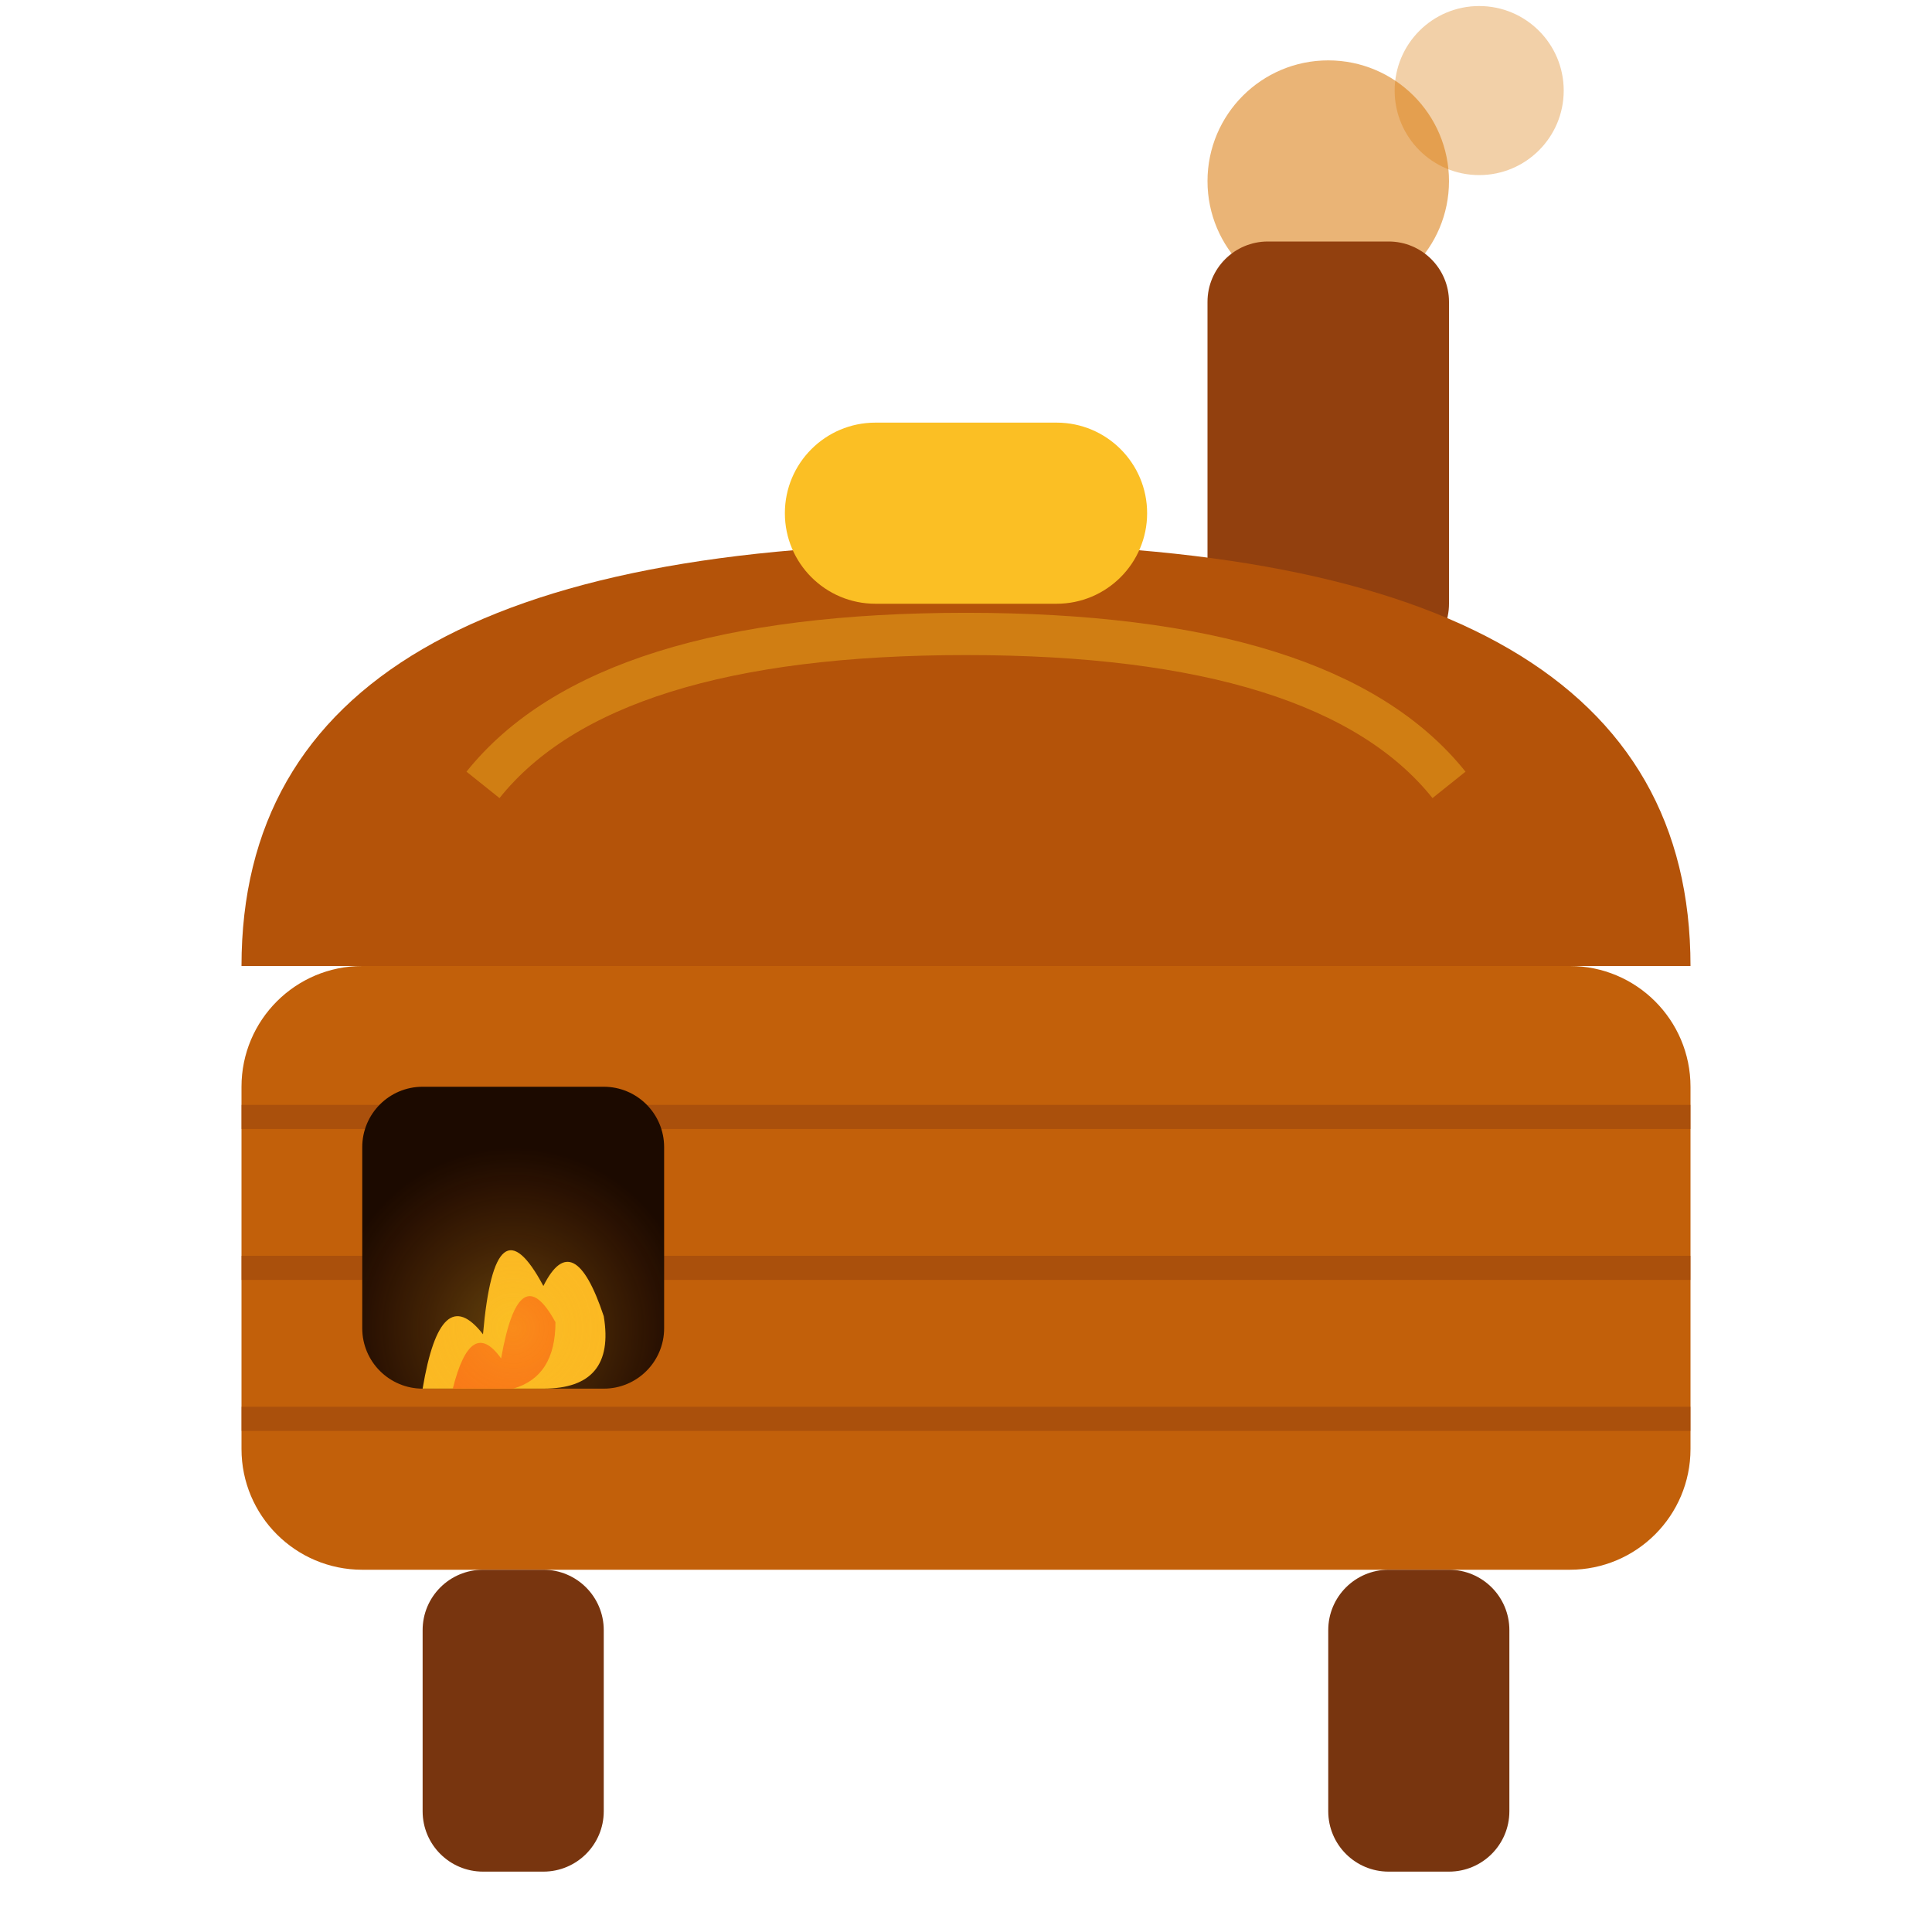
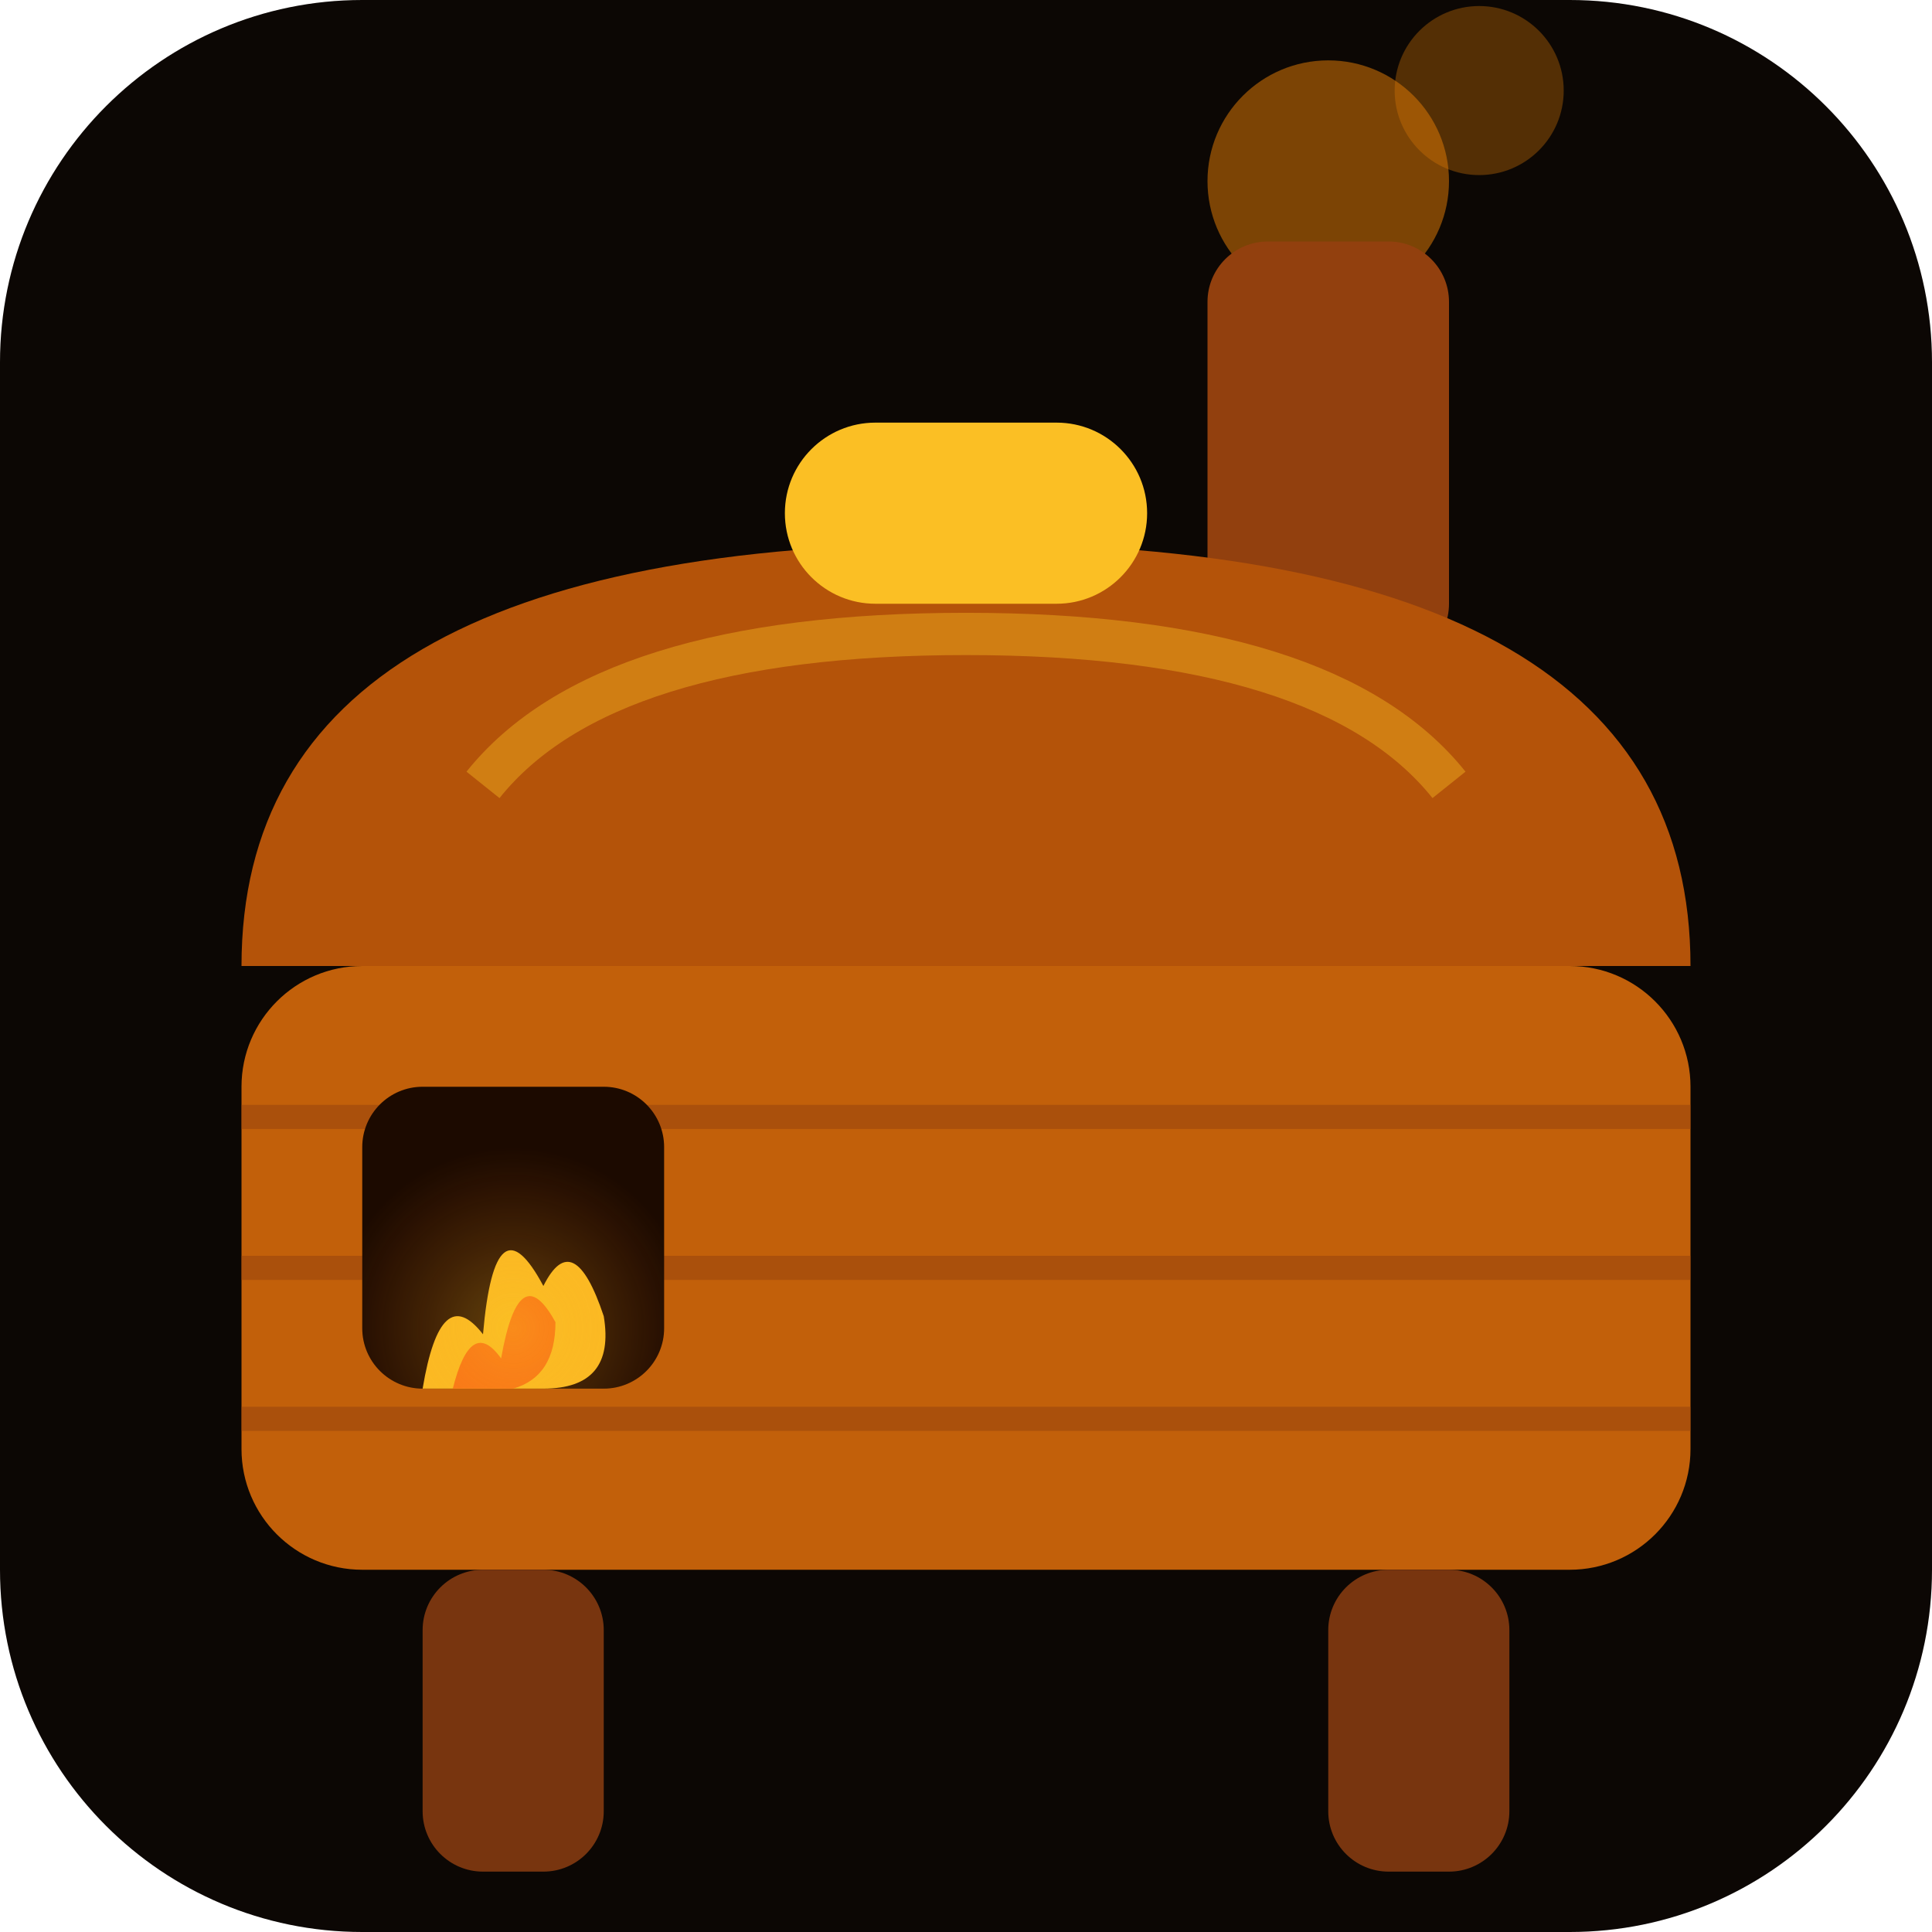
<svg xmlns="http://www.w3.org/2000/svg" viewBox="0 0 32 32">
+   <rect width="32" height="32" rx="6" fill="#0c0704" />
  <circle cx="22" cy="3" r="2" fill="#d97706" opacity="0.55" />
  <circle cx="24.5" cy="1.5" r="1.4" fill="#d97706" opacity="0.35" />
  <rect x="20" y="4" width="4" height="7" rx="1" fill="#92400e" />
  <path d="M4 16 Q4 9 16 9 Q28 9 28 16 Z" fill="#b45309" />
  <path d="M8 13 Q10 10.5 16 10.5 Q22 10.5 24 13" stroke="#fbbf24" stroke-width="0.7" fill="none" opacity="0.4" />
  <rect x="13" y="7" width="6" height="3" rx="1.5" fill="#fbbf24" />
  <rect x="4" y="16" width="24" height="10" rx="2" fill="#c2600a" />
  <line x1="4" y1="18.5" x2="28" y2="18.5" stroke="#92400e" stroke-width="0.4" opacity="0.5" />
  <line x1="4" y1="21" x2="28" y2="21" stroke="#92400e" stroke-width="0.4" opacity="0.5" />
  <line x1="4" y1="23.5" x2="28" y2="23.5" stroke="#92400e" stroke-width="0.4" opacity="0.5" />
  <rect x="6" y="18" width="5" height="5" rx="1" fill="#1c0a00" />
  <path d="M7 23 Q7.3 21.2 8.0 22.1 Q8.2 19.8 9.0 21.3 Q9.5 20.3 10.0 21.8 Q10.2 23 9 23 Z" fill="#fbbf24" />
  <path d="M7.5 23 Q7.8 21.8 8.3 22.5 Q8.6 20.8 9.2 21.9 Q9.2 22.8 8.5 23 Z" fill="#f97316" />
  <rect x="6" y="18" width="5" height="5" rx="1" fill="url(#glow)" opacity="0.4" />
  <defs>
    <radialGradient id="glow" cx="50%" cy="80%" r="60%">
      <stop offset="0%" stop-color="#fbbf24" stop-opacity="0.8" />
      <stop offset="100%" stop-color="#f97316" stop-opacity="0" />
    </radialGradient>
  </defs>
  <rect x="7" y="26" width="3" height="5" rx="1" fill="#78350f" />
  <rect x="22" y="26" width="3" height="5" rx="1" fill="#78350f" />
</svg>
